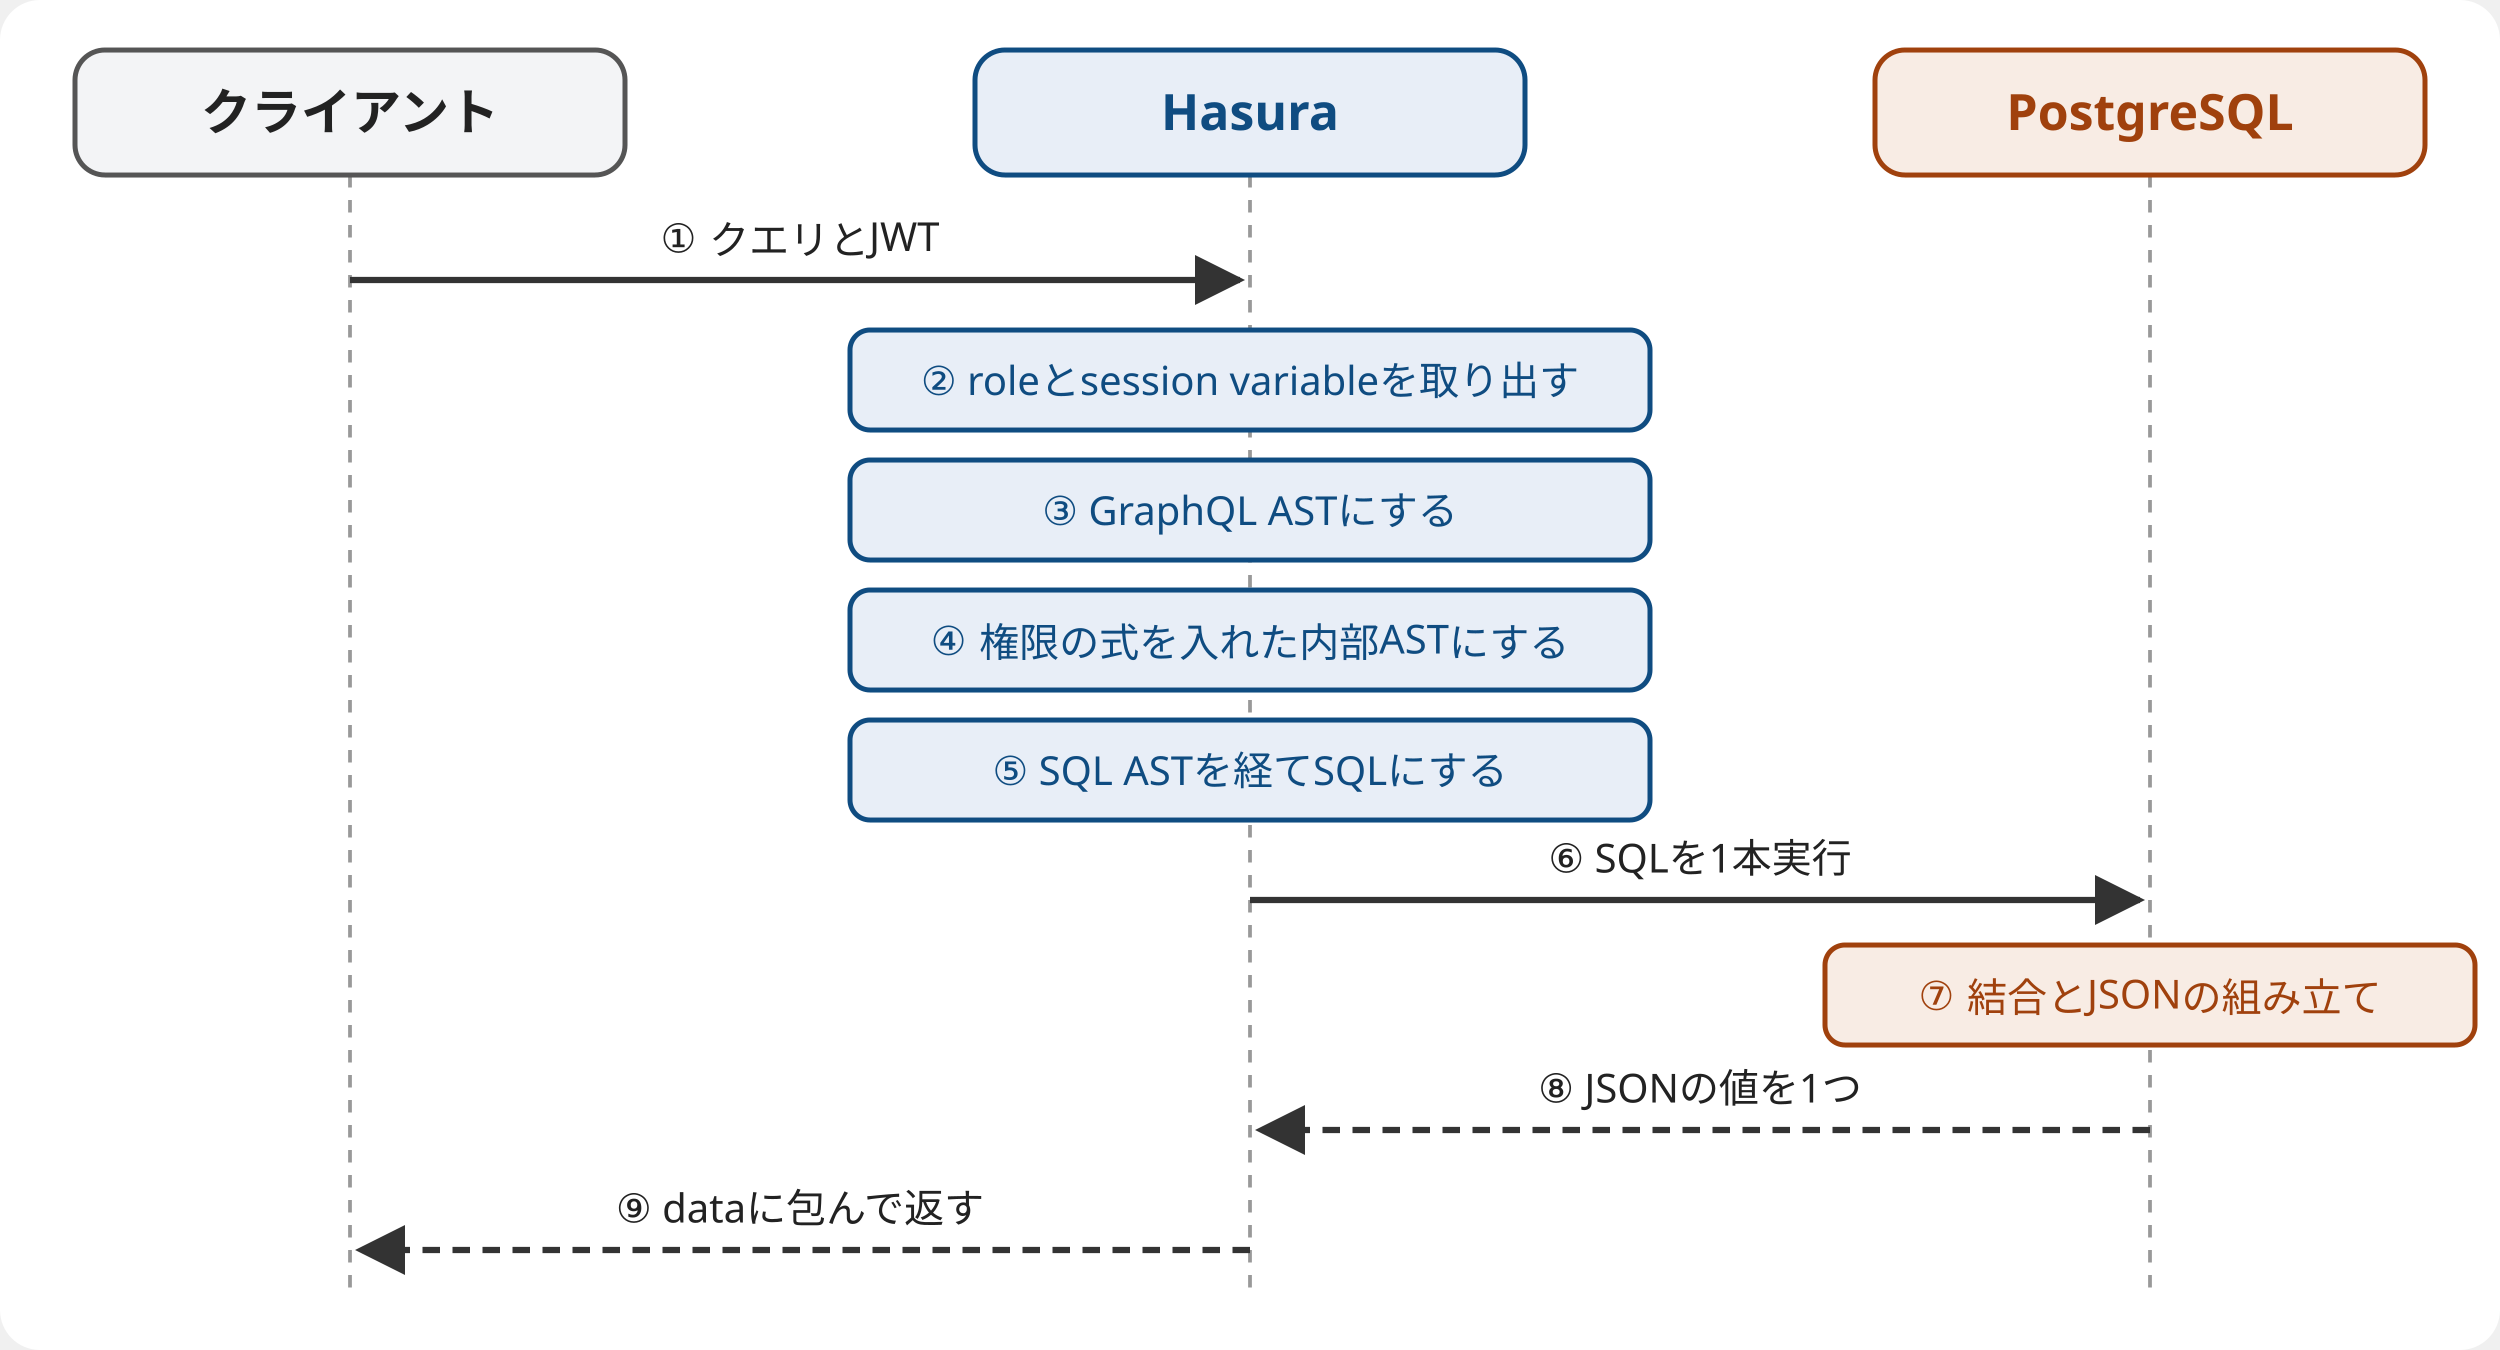
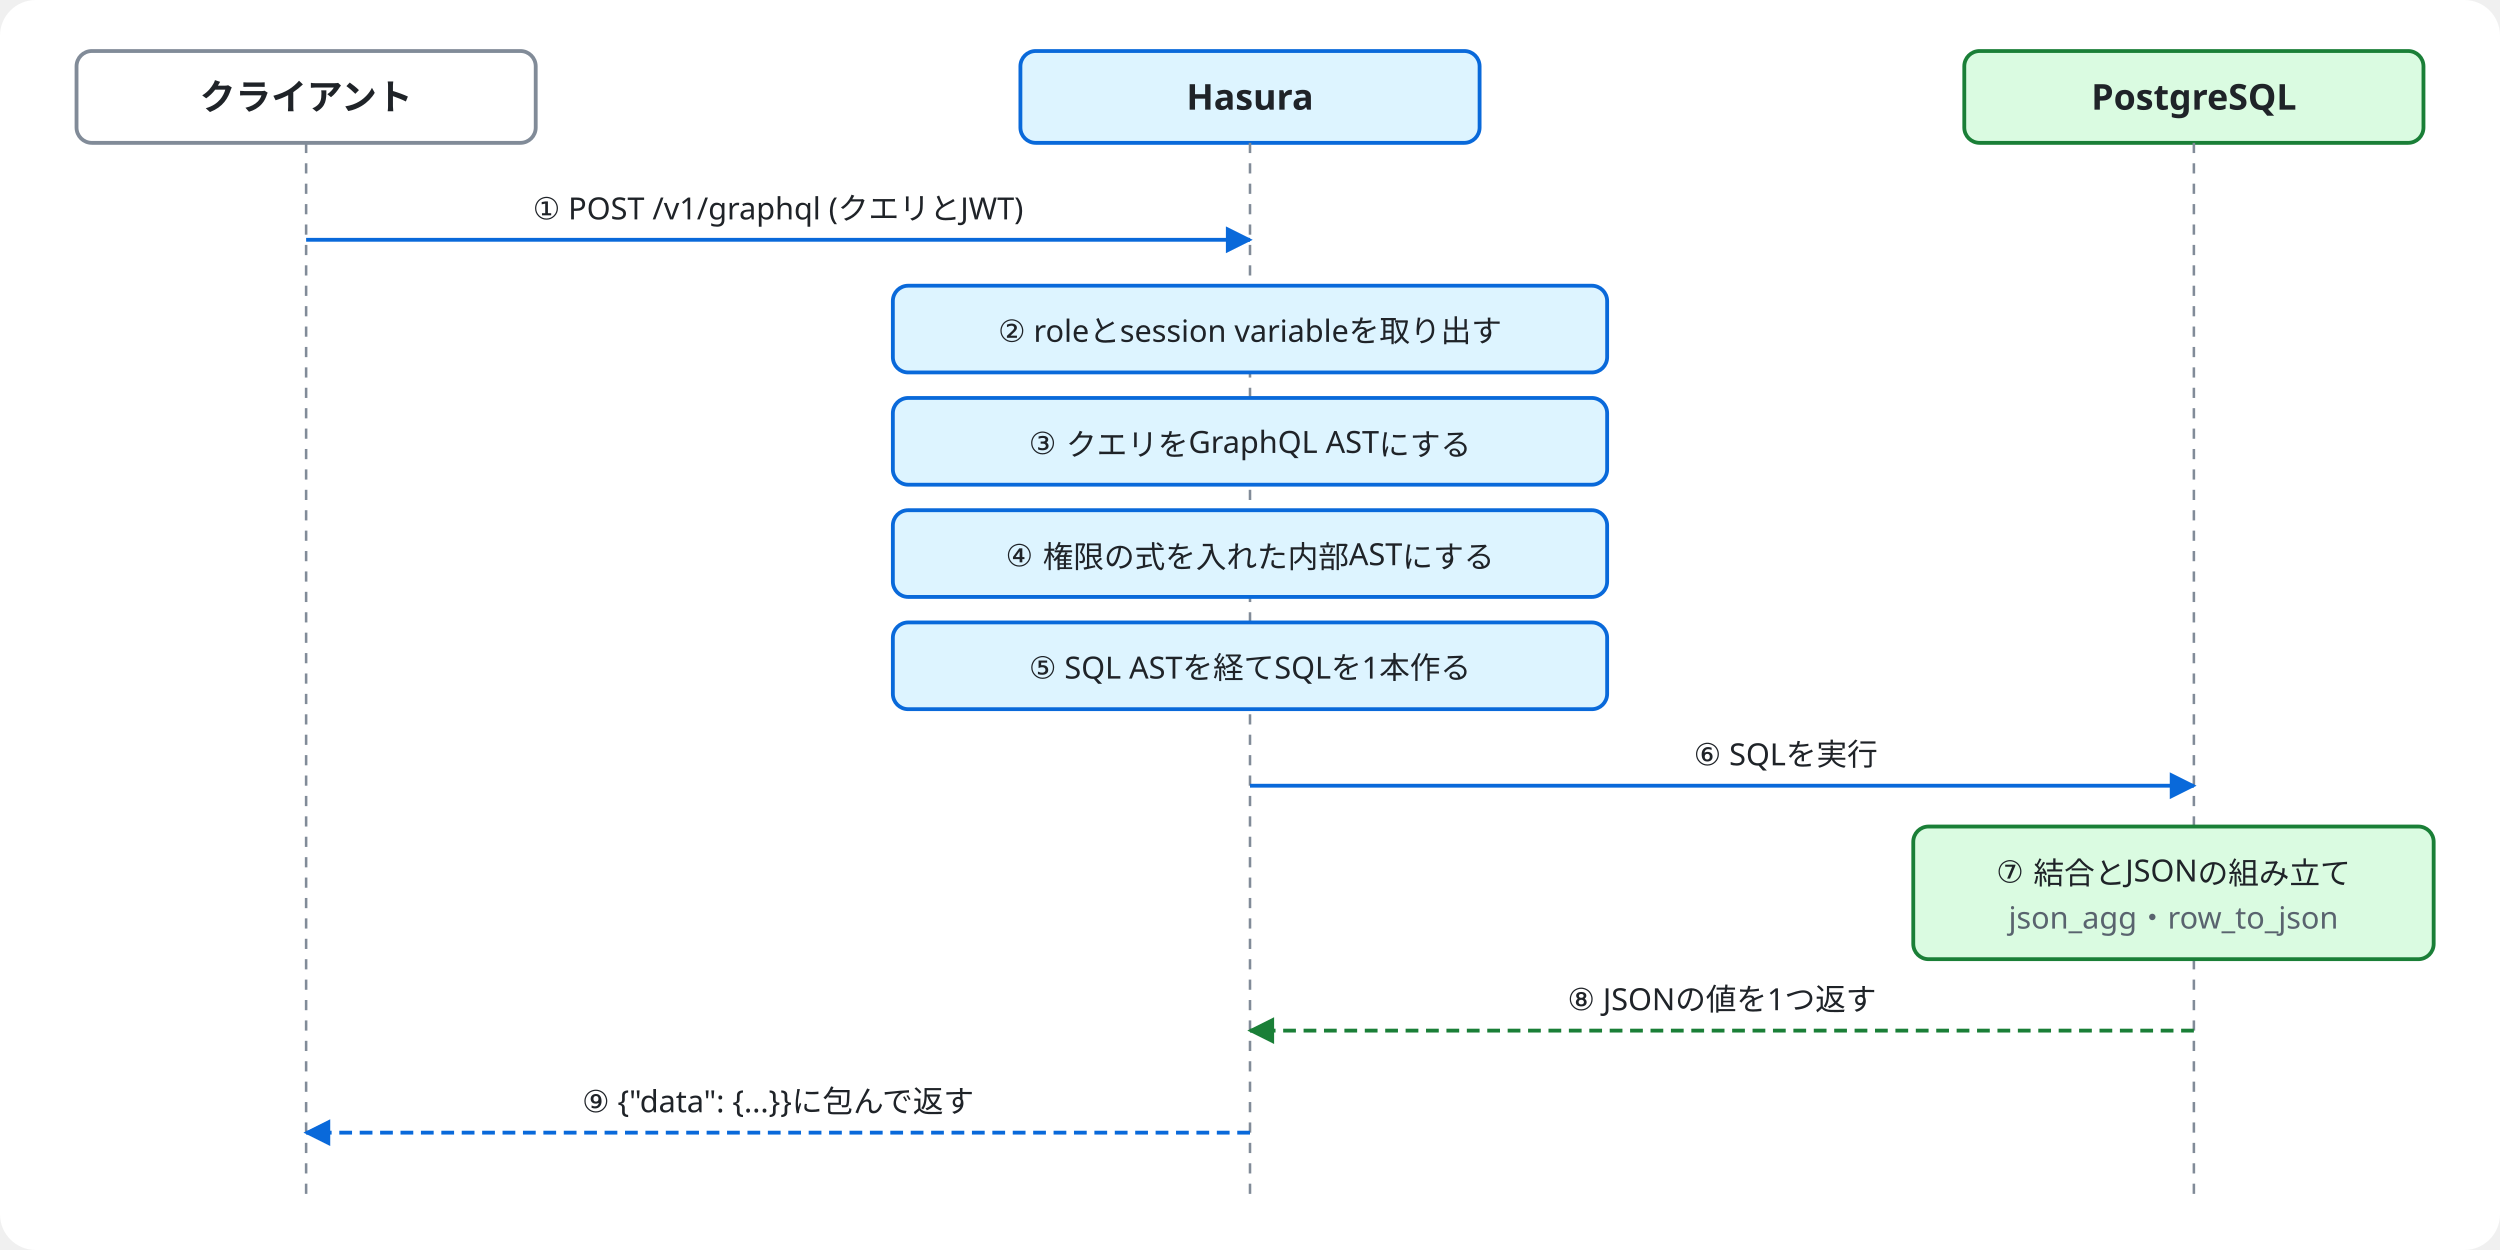
- <svg xmlns="http://www.w3.org/2000/svg" width="1000" height="540" viewBox="0 0 1000 540" font-family="Noto Sans JP, sans-serif">
+ <svg xmlns="http://www.w3.org/2000/svg" width="1100" height="550" viewBox="-10 -10 980 490" font-family="Noto Sans JP, sans-serif">
+   <style>
+ .t{fill:#1f2328;font-size:14px;font-weight:600}
+ .s{fill:#59636e;font-size:12px}
+ .l{fill:#1f2328;font-size:12px}
+ .box{fill:#ddf4ff;stroke:#0969da;stroke-width:1.5}
+ .db{fill:#dafbe1;stroke:#1a7f37;stroke-width:1.5}
+ .opt{fill:#f6f8fa;stroke:#818b98;stroke-width:1.5;stroke-dasharray:5 3}
+ .ext{fill:#fff;stroke:#818b98;stroke-width:1.5}
+ .frame{fill:none;stroke:#0969da;stroke-width:1.5;stroke-dasharray:6 4}
+ .frame-db{fill:none;stroke:#1a7f37;stroke-width:1.5;stroke-dasharray:6 4}
+ .life{stroke:#818b98;stroke-width:1;stroke-dasharray:4 4}
+ .a{stroke:#0969da;stroke-width:1.5;fill:none;marker-end:url(#ah)}
+ .a2{stroke:#0969da;stroke-width:1.5;fill:none;marker-end:url(#ah);marker-start:url(#ahs)}
+ .ar{stroke:#0969da;stroke-width:1.5;fill:none;stroke-dasharray:5 3;marker-end:url(#ah)}
+ .ao{stroke:#818b98;stroke-width:1.5;fill:none;stroke-dasharray:5 3;marker-end:url(#aho)}
+ .ag{stroke:#1a7f37;stroke-width:1.5;fill:none;marker-end:url(#ahg)}
+ .agr{stroke:#1a7f37;stroke-width:1.5;fill:none;stroke-dasharray:5 3;marker-end:url(#ahg)}
+ .ag2{stroke:#1a7f37;stroke-width:1.5;fill:none;marker-end:url(#ahg);marker-start:url(#ahgs)}
+ .mh{fill:#0969da}.mho{fill:#818b98}.mhg{fill:#1a7f37}
+ .panel{fill:#f6f8fa;stroke:#d1d9e0;stroke-width:1}
+ .head{fill:#59636e;font-size:12px;font-weight:600}
+ .rule{stroke:#d1d9e0;stroke-width:1}
+ .code{fill:#1f2328;font-size:12px}
+ .c-root{fill:#b6e3ff}.c-col{fill:#fae17d}.c-obj{fill:#aceebb}.c-arr{fill:#ecd8ff}
+ </style>
  <defs>
-     <marker id="a" viewBox="0 0 10 10" refX="9" refY="5" markerWidth="8" markerHeight="8" orient="auto">
-       <path d="M0,0 L10,5 L0,10 z" fill="#333" />
+     <marker id="ah" viewBox="0 0 10 10" refX="9" refY="5" markerWidth="7" markerHeight="7" orient="auto">
+       <path class="mh" d="M0,0 L10,5 L0,10 z" />
    </marker>
-     <marker id="b" viewBox="0 0 10 10" refX="1" refY="5" markerWidth="8" markerHeight="8" orient="auto">
-       <path d="M10,0 L0,5 L10,10 z" fill="#333" />
+     <marker id="ahs" viewBox="0 0 10 10" refX="1" refY="5" markerWidth="7" markerHeight="7" orient="auto">
+       <path class="mh" d="M10,0 L0,5 L10,10 z" />
    </marker>
-     <marker id="g" viewBox="0 0 10 10" refX="9" refY="5" markerWidth="8" markerHeight="8" orient="auto">
-       <path d="M0,0 L10,5 L0,10 z" fill="#888" />
+     <marker id="aho" viewBox="0 0 10 10" refX="9" refY="5" markerWidth="7" markerHeight="7" orient="auto">
+       <path class="mho" d="M0,0 L10,5 L0,10 z" />
+     </marker>
+     <marker id="ahg" viewBox="0 0 10 10" refX="9" refY="5" markerWidth="7" markerHeight="7" orient="auto">
+       <path class="mhg" d="M0,0 L10,5 L0,10 z" />
+     </marker>
+     <marker id="ahgs" viewBox="0 0 10 10" refX="1" refY="5" markerWidth="7" markerHeight="7" orient="auto">
+       <path class="mhg" d="M10,0 L0,5 L10,10 z" />
    </marker>
  </defs>
-   <rect x="0" y="0" width="1000" height="540" rx="16" fill="#fff" />
-   <line x1="140" y1="70" x2="140" y2="520" stroke="#999" stroke-width="1.5" stroke-dasharray="5 5" />
-   <line x1="500" y1="70" x2="500" y2="520" stroke="#999" stroke-width="1.5" stroke-dasharray="5 5" />
-   <line x1="860" y1="70" x2="860" y2="520" stroke="#999" stroke-width="1.5" stroke-dasharray="5 5" />
-   <rect x="30" y="20" width="220" height="50" rx="12" fill="#f3f4f6" stroke="#555" stroke-width="2" />
-   <text x="140" y="52" font-size="20" font-weight="bold" text-anchor="middle" fill="#222">クライアント</text>
-   <rect x="390" y="20" width="220" height="50" rx="12" fill="#e8eef7" stroke="#0f4c81" stroke-width="2" />
-   <text x="500" y="52" font-size="20" font-weight="bold" text-anchor="middle" fill="#0f4c81">Hasura</text>
-   <rect x="750" y="20" width="220" height="50" rx="12" fill="#f8ece4" stroke="#a0410d" stroke-width="2" />
-   <text x="860" y="52" font-size="20" font-weight="bold" text-anchor="middle" fill="#a0410d">PostgreSQL</text>
-   <line x1="140" y1="112" x2="496" y2="112" stroke="#333" stroke-width="2.5" marker-end="url(#a)" />
-   <text x="320" y="101" font-size="16" text-anchor="middle" fill="#222">① クエリとJWT</text>
-   <rect x="340" y="132" width="320" height="40" rx="8" fill="#e8eef7" stroke="#0f4c81" stroke-width="2" />
-   <text x="500" y="158" font-size="16" text-anchor="middle" fill="#0f4c81">② roleとsession variableを取り出す</text>
-   <rect x="340" y="184" width="320" height="40" rx="8" fill="#e8eef7" stroke="#0f4c81" stroke-width="2" />
-   <text x="500" y="210" font-size="16" text-anchor="middle" fill="#0f4c81">③ GraphQL ASTにする</text>
-   <rect x="340" y="236" width="320" height="40" rx="8" fill="#e8eef7" stroke="#0f4c81" stroke-width="2" />
-   <text x="500" y="262" font-size="16" text-anchor="middle" fill="#0f4c81">④ 権限の式を入れた内部ASTにする</text>
-   <rect x="340" y="288" width="320" height="40" rx="8" fill="#e8eef7" stroke="#0f4c81" stroke-width="2" />
-   <text x="500" y="314" font-size="16" text-anchor="middle" fill="#0f4c81">⑤ SQL ASTを経てSQLにする</text>
-   <line x1="500" y1="360" x2="856" y2="360" stroke="#333" stroke-width="2.5" marker-end="url(#a)" />
-   <text x="680" y="349" font-size="16" text-anchor="middle" fill="#222">⑥ SQLを1本実行</text>
-   <rect x="730" y="378" width="260" height="40" rx="8" fill="#f8ece4" stroke="#a0410d" stroke-width="2" />
-   <text x="860" y="404" font-size="16" text-anchor="middle" fill="#a0410d">⑦ 結合とJSONの組み立て</text>
-   <line x1="860" y1="452" x2="504" y2="452" stroke="#333" stroke-width="2.5" stroke-dasharray="7 5" marker-end="url(#a)" />
-   <text x="680" y="441" font-size="16" text-anchor="middle" fill="#222">⑧ JSONの値を1つ</text>
-   <line x1="500" y1="500" x2="144" y2="500" stroke="#333" stroke-width="2.5" stroke-dasharray="7 5" marker-end="url(#a)" />
-   <text x="320" y="489" font-size="16" text-anchor="middle" fill="#222">⑨ dataに包んで返す</text>
+   <rect x="-10" y="-10" width="980" height="490" rx="14" fill="#fff" />
+   <rect class="ext" x="20" y="10" width="180" height="36" rx="6" />
+   <text class="t" x="110" y="33" text-anchor="middle">クライアント</text>
+   <rect class="box" x="390" y="10" width="180" height="36" rx="6" />
+   <text class="t" x="480" y="33" text-anchor="middle">Hasura</text>
+   <rect class="db" x="760" y="10" width="180" height="36" rx="6" />
+   <text class="t" x="850" y="33" text-anchor="middle">PostgreSQL</text>
+   <line class="life" x1="110" y1="46" x2="110" y2="460" />
+   <line class="life" x1="480" y1="46" x2="480" y2="460" />
+   <line class="life" x1="850" y1="46" x2="850" y2="460" />
+   <path class="a" d="M110,84 H480" />
+   <text class="l" x="295" y="76" text-anchor="middle">① POST /v1/graphql (クエリとJWT)</text>
+   <rect class="box" x="340" y="102" width="280" height="34" rx="6" />
+   <text class="l" x="480" y="124" text-anchor="middle">② roleとsession variableを取り出す</text>
+   <rect class="box" x="340" y="146" width="280" height="34" rx="6" />
+   <text class="l" x="480" y="168" text-anchor="middle">③ クエリをGraphQL ASTにする</text>
+   <rect class="box" x="340" y="190" width="280" height="34" rx="6" />
+   <text class="l" x="480" y="212" text-anchor="middle">④ 権限の式を入れた内部ASTにする</text>
+   <rect class="box" x="340" y="234" width="280" height="34" rx="6" />
+   <text class="l" x="480" y="256" text-anchor="middle">⑤ SQL ASTを経てSQLを1本作る</text>
+   <path class="a" d="M480,298 H850" />
+   <text class="l" x="690" y="290" text-anchor="middle">⑥ SQLを実行</text>
+   <rect class="db" x="740" y="314" width="204" height="52" rx="6" />
+   <text class="l" x="842" y="336" text-anchor="middle">⑦ 結合とJSONの組み立て</text>
+   <text class="s" x="842" y="354" text-anchor="middle">json_agg・row_to_json</text>
+   <path class="agr" d="M850,394 H480" />
+   <text class="l" x="665" y="386" text-anchor="middle">⑧ JSONの値を1つ返す</text>
+   <path class="ar" d="M480,434 H110" />
+   <text class="l" x="295" y="426" text-anchor="middle">⑨ {"data": {...}}に包んで返す</text>
</svg>
